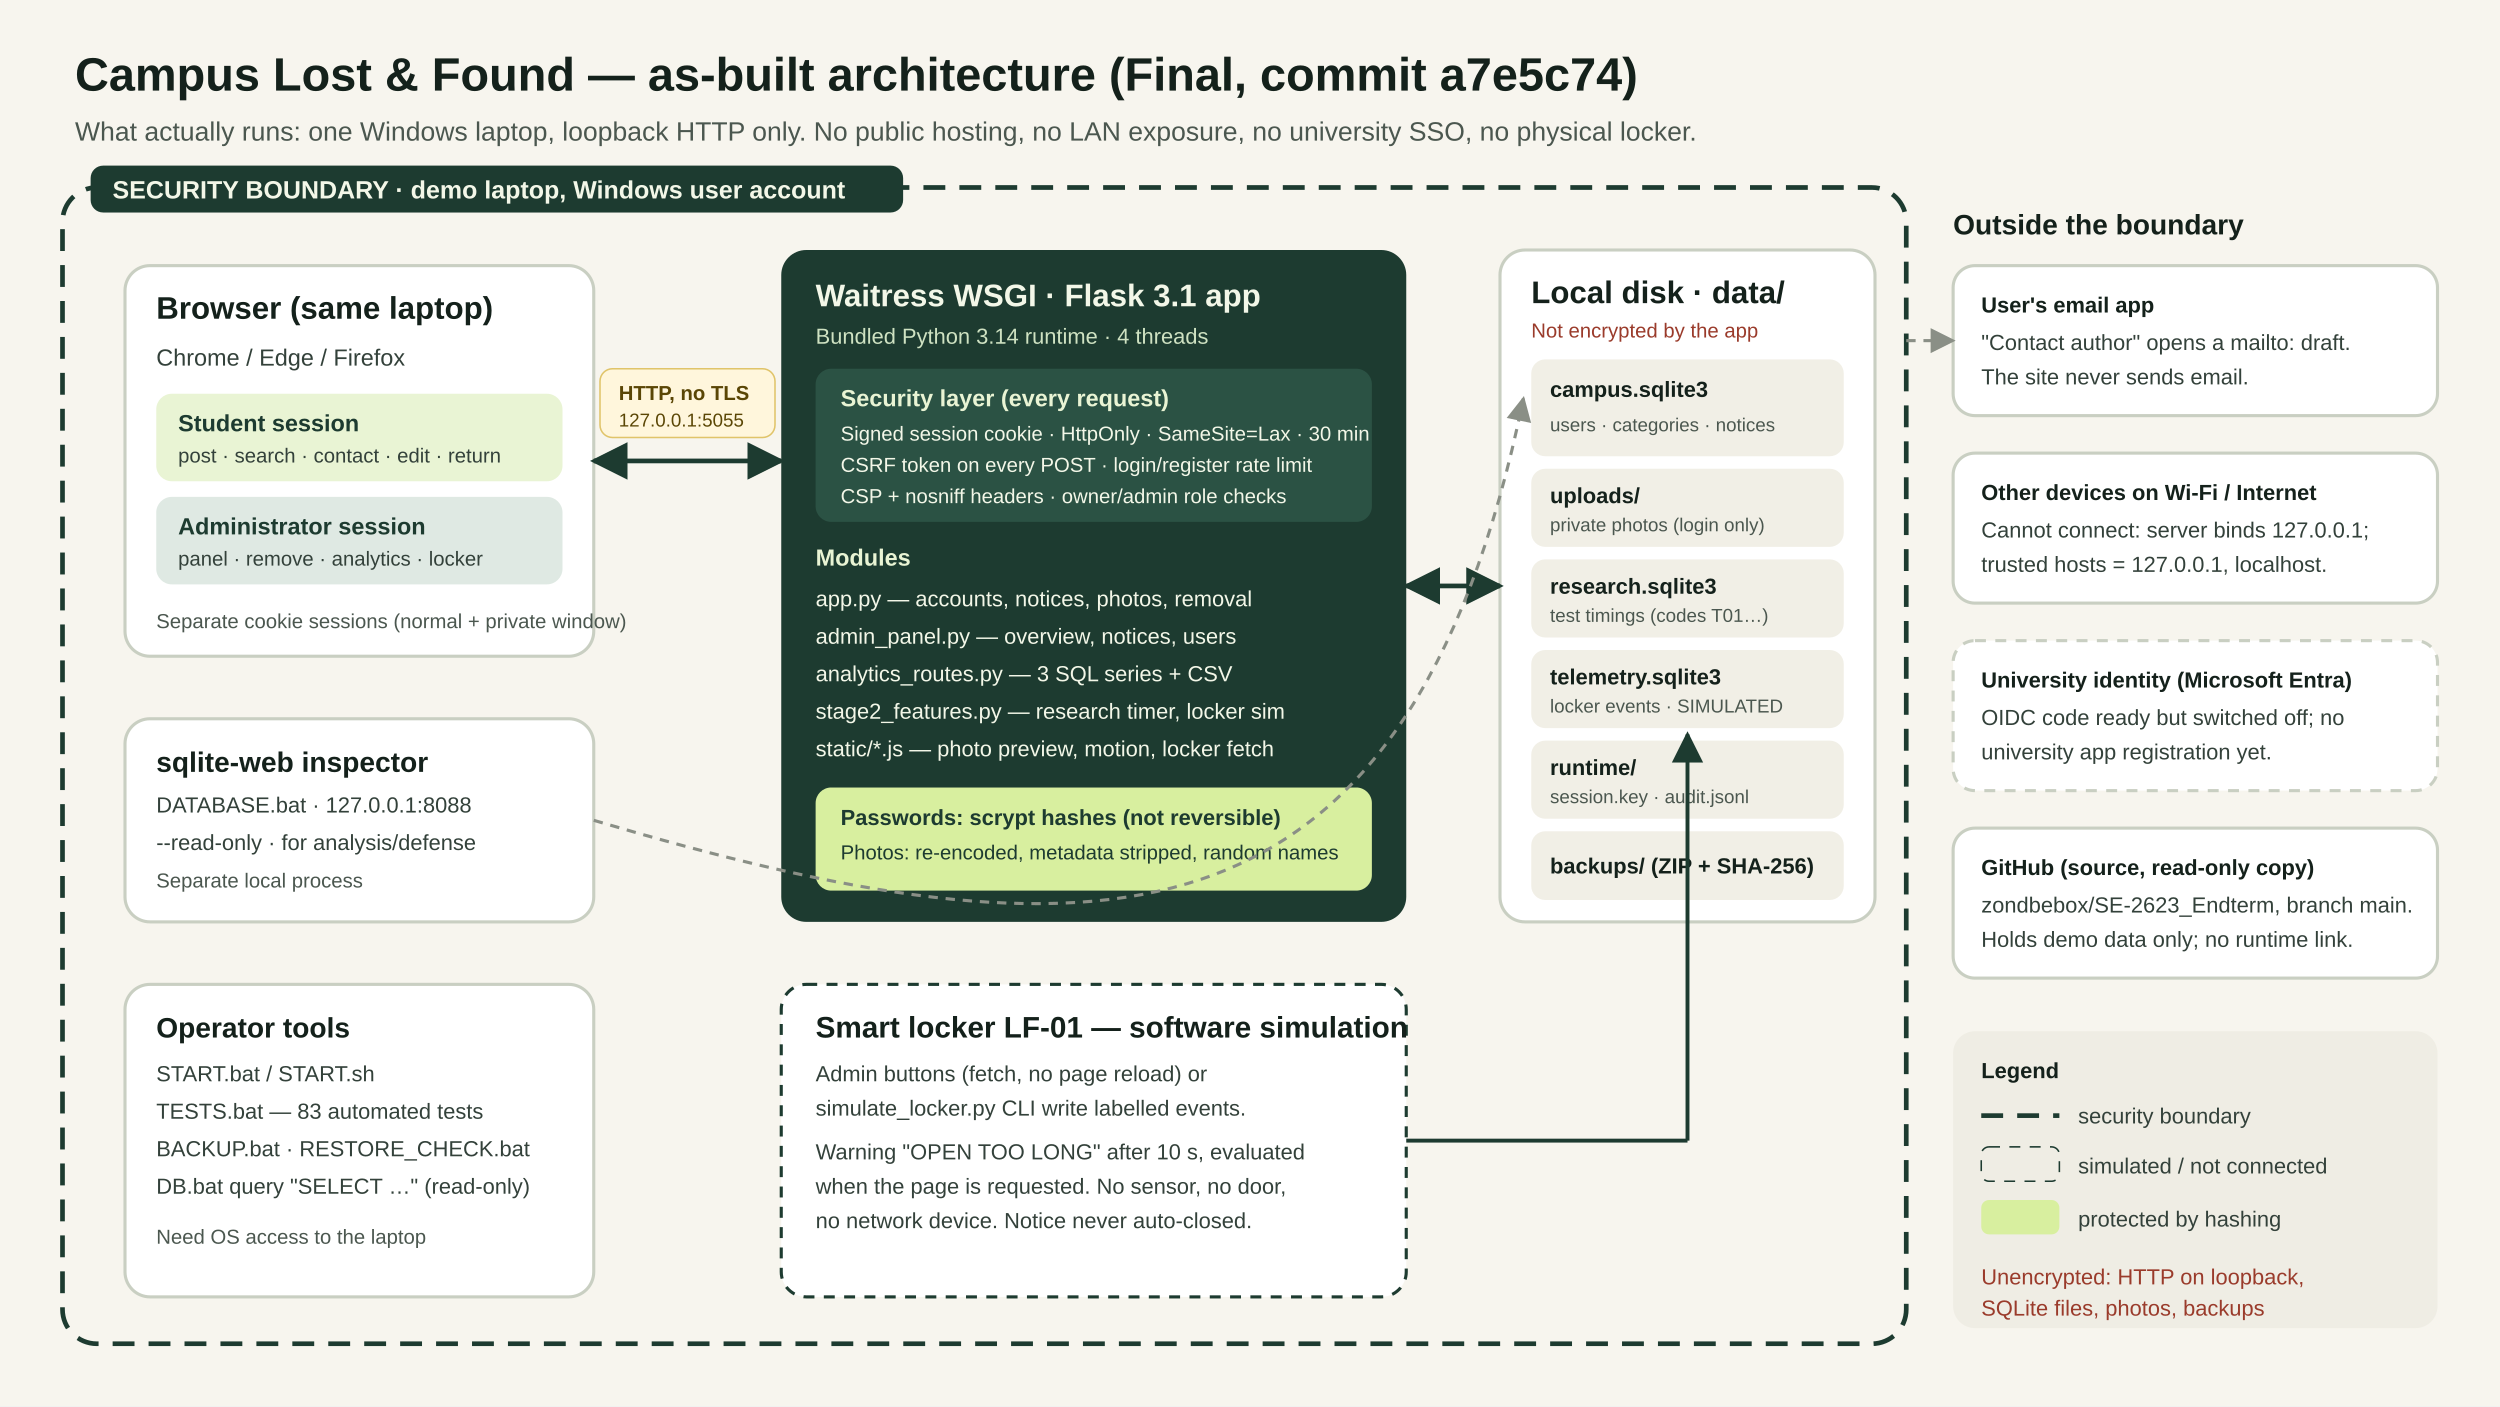
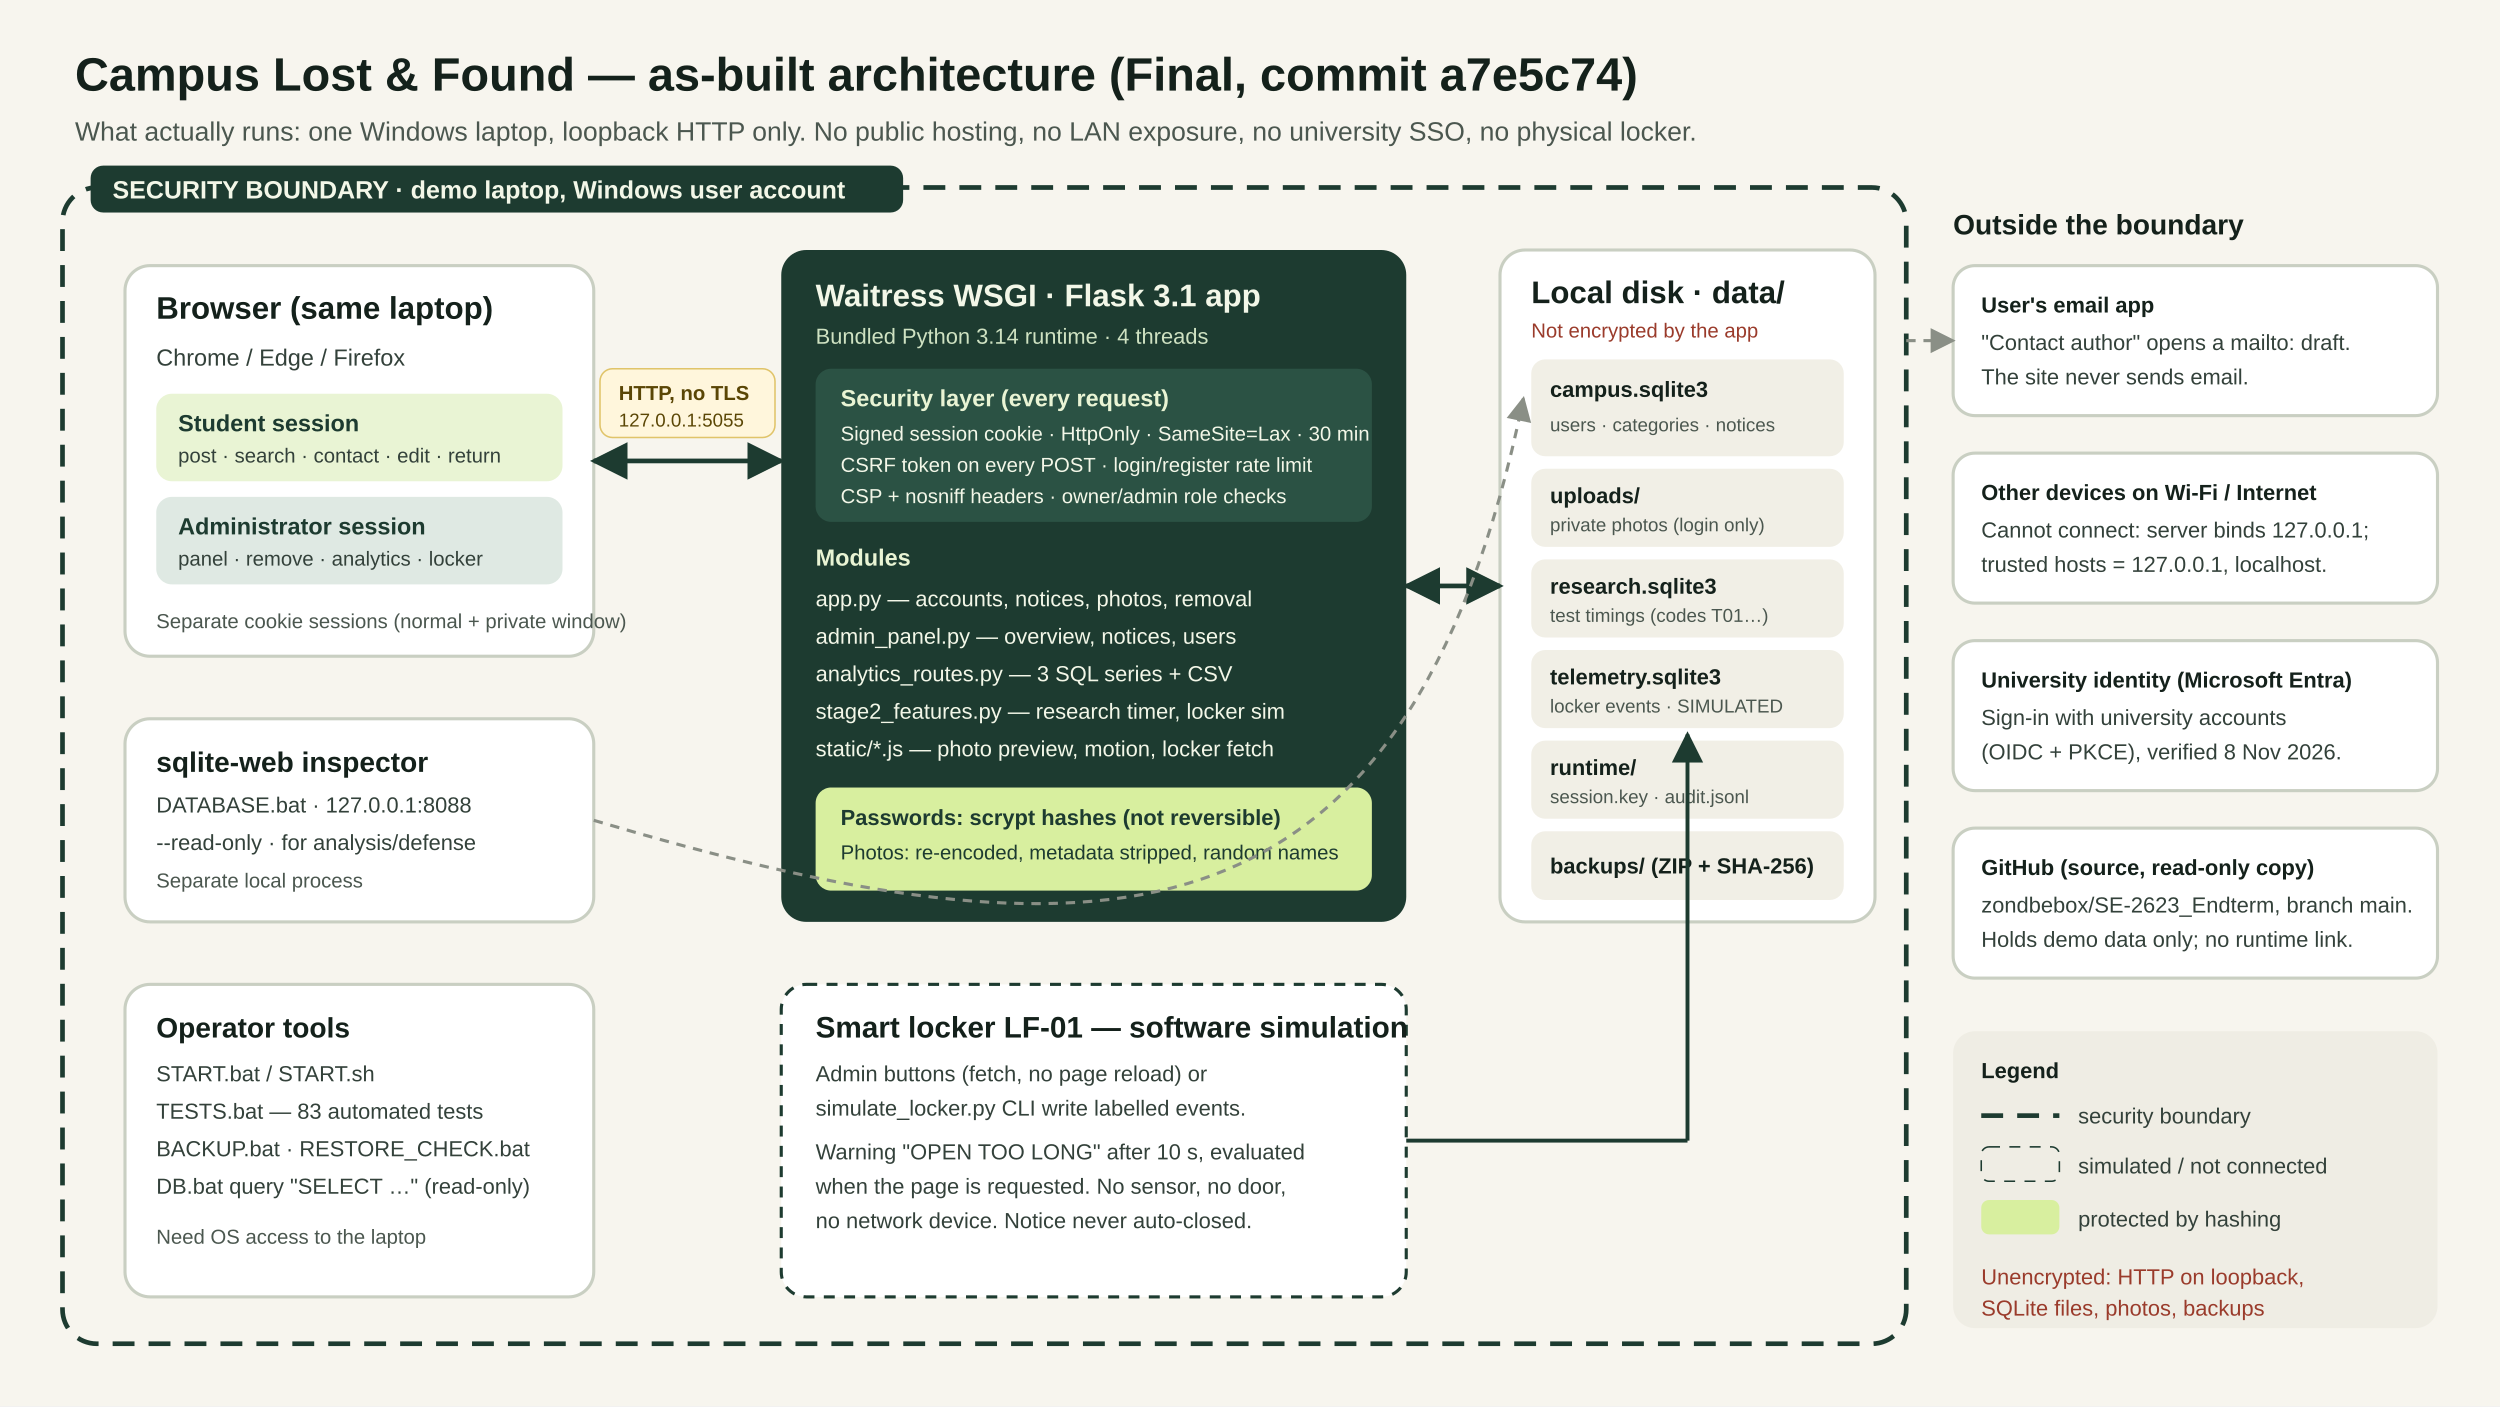
<svg xmlns="http://www.w3.org/2000/svg" viewBox="0 0 1600 900" width="1600" height="900" font-family="Segoe UI, Arial, sans-serif">
  <defs>
    <marker id="arr" viewBox="0 0 10 10" refX="9" refY="5" markerWidth="8" markerHeight="8" orient="auto-start-reverse">
      <path d="M0 0 L10 5 L0 10 z" fill="#1d3b30" />
    </marker>
    <marker id="arrg" viewBox="0 0 10 10" refX="9" refY="5" markerWidth="8" markerHeight="8" orient="auto-start-reverse">
      <path d="M0 0 L10 5 L0 10 z" fill="#8a8f86" />
    </marker>
  </defs>
  <rect width="1600" height="900" fill="#f7f5ee" />
  <text x="48" y="58" font-size="30" font-weight="700" fill="#14211b">Campus Lost &amp; Found — as-built architecture (Final, commit a7e5c74)</text>
  <text x="48" y="90" font-size="17" fill="#4b574f">What actually runs: one Windows laptop, loopback HTTP only. No public hosting, no LAN exposure, no university SSO, no physical locker.</text>
  <rect x="40" y="120" width="1180" height="740" rx="22" fill="none" stroke="#1d3b30" stroke-width="3" stroke-dasharray="14 9" />
  <rect x="58" y="106" width="520" height="30" rx="8" fill="#1d3b30" />
  <text x="72" y="127" font-size="16" font-weight="700" fill="#f3f7e8">SECURITY BOUNDARY · demo laptop, Windows user account</text>
  <rect x="80" y="170" width="300" height="250" rx="16" fill="#ffffff" stroke="#c9cfc2" stroke-width="2" />
  <text x="100" y="204" font-size="20" font-weight="700" fill="#14211b">Browser (same laptop)</text>
  <text x="100" y="234" font-size="15" fill="#33413a">Chrome / Edge / Firefox</text>
  <rect x="100" y="252" width="260" height="56" rx="10" fill="#e9f4d4" />
  <text x="114" y="276" font-size="15" font-weight="600" fill="#1d3b30">Student session</text>
  <text x="114" y="296" font-size="13" fill="#33413a">post · search · contact · edit · return</text>
  <rect x="100" y="318" width="260" height="56" rx="10" fill="#dfe9e3" />
  <text x="114" y="342" font-size="15" font-weight="600" fill="#1d3b30">Administrator session</text>
  <text x="114" y="362" font-size="13" fill="#33413a">panel · remove · analytics · locker</text>
  <text x="100" y="402" font-size="13" fill="#4b574f">Separate cookie sessions (normal + private window)</text>
  <line x1="380" y1="295" x2="500" y2="295" stroke="#1d3b30" stroke-width="3" marker-end="url(#arr)" marker-start="url(#arr)" />
  <rect x="384" y="236" width="112" height="44" rx="8" fill="#fff6dc" stroke="#e0c46a" />
  <text x="396" y="256" font-size="13" font-weight="700" fill="#5a4605">HTTP, no TLS</text>
  <text x="396" y="273" font-size="12" fill="#5a4605">127.0.0.1:5055</text>
  <rect x="500" y="160" width="400" height="430" rx="16" fill="#1d3b30" />
  <text x="522" y="196" font-size="20" font-weight="700" fill="#f3f7e8">Waitress WSGI · Flask 3.1 app</text>
  <text x="522" y="220" font-size="14" fill="#cfe2c2">Bundled Python 3.14 runtime · 4 threads</text>
  <rect x="522" y="236" width="356" height="98" rx="10" fill="#2b5244" />
  <text x="538" y="260" font-size="15" font-weight="700" fill="#e9f4d4">Security layer (every request)</text>
  <text x="538" y="282" font-size="13" fill="#f3f7e8">Signed session cookie · HttpOnly · SameSite=Lax · 30 min</text>
  <text x="538" y="302" font-size="13" fill="#f3f7e8">CSRF token on every POST · login/register rate limit</text>
  <text x="538" y="322" font-size="13" fill="#f3f7e8">CSP + nosniff headers · owner/admin role checks</text>
  <text x="522" y="362" font-size="15" font-weight="700" fill="#e9f4d4">Modules</text>
  <text x="522" y="388" font-size="14" fill="#f3f7e8">app.py — accounts, notices, photos, removal</text>
  <text x="522" y="412" font-size="14" fill="#f3f7e8">admin_panel.py — overview, notices, users</text>
  <text x="522" y="436" font-size="14" fill="#f3f7e8">analytics_routes.py — 3 SQL series + CSV</text>
  <text x="522" y="460" font-size="14" fill="#f3f7e8">stage2_features.py — research timer, locker sim</text>
  <text x="522" y="484" font-size="14" fill="#f3f7e8">static/*.js — photo preview, motion, locker fetch</text>
  <rect x="522" y="504" width="356" height="66" rx="10" fill="#d8ef9f" />
  <text x="538" y="528" font-size="14" font-weight="700" fill="#1d3b30">Passwords: scrypt hashes (not reversible)</text>
  <text x="538" y="550" font-size="13" fill="#1d3b30">Photos: re-encoded, metadata stripped, random names</text>
  <rect x="960" y="160" width="240" height="430" rx="16" fill="#ffffff" stroke="#c9cfc2" stroke-width="2" />
  <text x="980" y="194" font-size="20" font-weight="700" fill="#14211b">Local disk · data/</text>
  <text x="980" y="216" font-size="13" fill="#9a3b2b">Not encrypted by the app</text>
  <g font-size="14" fill="#14211b">
    <rect x="980" y="230" width="200" height="62" rx="9" fill="#f1efe6" />
    <text x="992" y="254" font-weight="700">campus.sqlite3</text>
    <text x="992" y="276" font-size="12" fill="#4b574f">users · categories · notices</text>
    <rect x="980" y="300" width="200" height="50" rx="9" fill="#f1efe6" />
    <text x="992" y="322" font-weight="700">uploads/</text>
    <text x="992" y="340" font-size="12" fill="#4b574f">private photos (login only)</text>
    <rect x="980" y="358" width="200" height="50" rx="9" fill="#f1efe6" />
    <text x="992" y="380" font-weight="700">research.sqlite3</text>
    <text x="992" y="398" font-size="12" fill="#4b574f">test timings (codes T01…)</text>
    <rect x="980" y="416" width="200" height="50" rx="9" fill="#f1efe6" />
    <text x="992" y="438" font-weight="700">telemetry.sqlite3</text>
    <text x="992" y="456" font-size="12" fill="#4b574f">locker events · SIMULATED</text>
    <rect x="980" y="474" width="200" height="50" rx="9" fill="#f1efe6" />
    <text x="992" y="496" font-weight="700">runtime/</text>
    <text x="992" y="514" font-size="12" fill="#4b574f">session.key · audit.jsonl</text>
    <rect x="980" y="532" width="200" height="44" rx="9" fill="#f1efe6" />
    <text x="992" y="559" font-weight="700">backups/ (ZIP + SHA-256)</text>
  </g>
  <line x1="900" y1="375" x2="960" y2="375" stroke="#1d3b30" stroke-width="3" marker-end="url(#arr)" marker-start="url(#arr)" />
  <rect x="500" y="630" width="400" height="200" rx="16" fill="#fff" stroke="#1d3b30" stroke-width="2" stroke-dasharray="7 6" />
  <text x="522" y="664" font-size="19" font-weight="700" fill="#14211b">Smart locker LF-01 — software simulation</text>
  <text x="522" y="692" font-size="14" fill="#33413a">Admin buttons (fetch, no page reload) or</text>
  <text x="522" y="714" font-size="14" fill="#33413a">simulate_locker.py CLI write labelled events.</text>
  <text x="522" y="742" font-size="14" fill="#33413a">Warning "OPEN TOO LONG" after 10 s, evaluated</text>
  <text x="522" y="764" font-size="14" fill="#33413a">when the page is requested. No sensor, no door,</text>
  <text x="522" y="786" font-size="14" fill="#33413a">no network device. Notice never auto-closed.</text>
  <line x1="900" y1="730" x2="1080" y2="730" stroke="#1d3b30" stroke-width="2.5" />
  <line x1="1080" y1="730" x2="1080" y2="470" stroke="#1d3b30" stroke-width="2.5" marker-end="url(#arr)" />
  <rect x="80" y="460" width="300" height="130" rx="16" fill="#ffffff" stroke="#c9cfc2" stroke-width="2" />
  <text x="100" y="494" font-size="18" font-weight="700" fill="#14211b">sqlite-web inspector</text>
  <text x="100" y="520" font-size="14" fill="#33413a">DATABASE.bat · 127.0.0.1:8088</text>
  <text x="100" y="544" font-size="14" fill="#33413a">--read-only · for analysis/defense</text>
  <text x="100" y="568" font-size="13" fill="#4b574f">Separate local process</text>
  <path d="M380 525 C 700 620, 900 620, 975 255" fill="none" stroke="#8a8f86" stroke-width="2" stroke-dasharray="6 5" marker-end="url(#arrg)" />
  <rect x="80" y="630" width="300" height="200" rx="16" fill="#ffffff" stroke="#c9cfc2" stroke-width="2" />
  <text x="100" y="664" font-size="18" font-weight="700" fill="#14211b">Operator tools</text>
  <text x="100" y="692" font-size="14" fill="#33413a">START.bat / START.sh</text>
  <text x="100" y="716" font-size="14" fill="#33413a">TESTS.bat — 83 automated tests</text>
  <text x="100" y="740" font-size="14" fill="#33413a">BACKUP.bat · RESTORE_CHECK.bat</text>
  <text x="100" y="764" font-size="14" fill="#33413a">DB.bat query "SELECT …" (read-only)</text>
  <text x="100" y="796" font-size="13" fill="#4b574f">Need OS access to the laptop</text>
  <text x="1250" y="150" font-size="18" font-weight="700" fill="#14211b">Outside the boundary</text>
  <g font-size="14">
    <rect x="1250" y="170" width="310" height="96" rx="14" fill="#fff" stroke="#c9cfc2" stroke-width="2" />
    <text x="1268" y="200" font-weight="700" fill="#14211b">User's email app</text>
    <text x="1268" y="224" fill="#33413a">"Contact author" opens a mailto: draft.</text>
    <text x="1268" y="246" fill="#33413a">The site never sends email.</text>
    <rect x="1250" y="290" width="310" height="96" rx="14" fill="#fff" stroke="#c9cfc2" stroke-width="2" />
    <text x="1268" y="320" font-weight="700" fill="#14211b">Other devices on Wi-Fi / Internet</text>
    <text x="1268" y="344" fill="#33413a">Cannot connect: server binds 127.0.0.1;</text>
    <text x="1268" y="366" fill="#33413a">trusted hosts = 127.0.0.1, localhost.</text>
-     <rect x="1250" y="410" width="310" height="96" rx="14" fill="#fff" stroke="#c9cfc2" stroke-width="2" stroke-dasharray="7 6" />
+     <rect x="1250" y="410" width="310" height="96" rx="14" fill="#fff" stroke="#c9cfc2" stroke-width="2" />
    <text x="1268" y="440" font-weight="700" fill="#14211b">University identity (Microsoft Entra)</text>
-     <text x="1268" y="464" fill="#33413a">OIDC code ready but switched off; no</text>
-     <text x="1268" y="486" fill="#33413a">university app registration yet.</text>
+     <text x="1268" y="464" fill="#33413a">Sign-in with university accounts</text>
+     <text x="1268" y="486" fill="#33413a">(OIDC + PKCE), verified 8 Nov 2026.</text>
    <rect x="1250" y="530" width="310" height="96" rx="14" fill="#fff" stroke="#c9cfc2" stroke-width="2" />
    <text x="1268" y="560" font-weight="700" fill="#14211b">GitHub (source, read-only copy)</text>
    <text x="1268" y="584" fill="#33413a">zondbebox/SE-2623_Endterm, branch main.</text>
    <text x="1268" y="606" fill="#33413a">Holds demo data only; no runtime link.</text>
  </g>
  <line x1="1220" y1="218" x2="1250" y2="218" stroke="#8a8f86" stroke-width="2" stroke-dasharray="6 5" marker-end="url(#arrg)" />
  <g font-size="14" fill="#33413a">
    <rect x="1250" y="660" width="310" height="190" rx="14" fill="#efede4" />
    <text x="1268" y="690" font-weight="700" fill="#14211b">Legend</text>
    <line x1="1268" y1="714" x2="1318" y2="714" stroke="#1d3b30" stroke-width="3" stroke-dasharray="14 9" />
    <text x="1330" y="719">security boundary</text>
    <rect x="1268" y="734" width="50" height="22" rx="5" fill="none" stroke="#1d3b30" stroke-dasharray="7 6" />
    <text x="1330" y="751">simulated / not connected</text>
    <rect x="1268" y="768" width="50" height="22" rx="5" fill="#d8ef9f" />
    <text x="1330" y="785">protected by hashing</text>
    <text x="1268" y="822" fill="#9a3b2b">Unencrypted: HTTP on loopback,</text>
    <text x="1268" y="842" fill="#9a3b2b">SQLite files, photos, backups</text>
  </g>
</svg>
